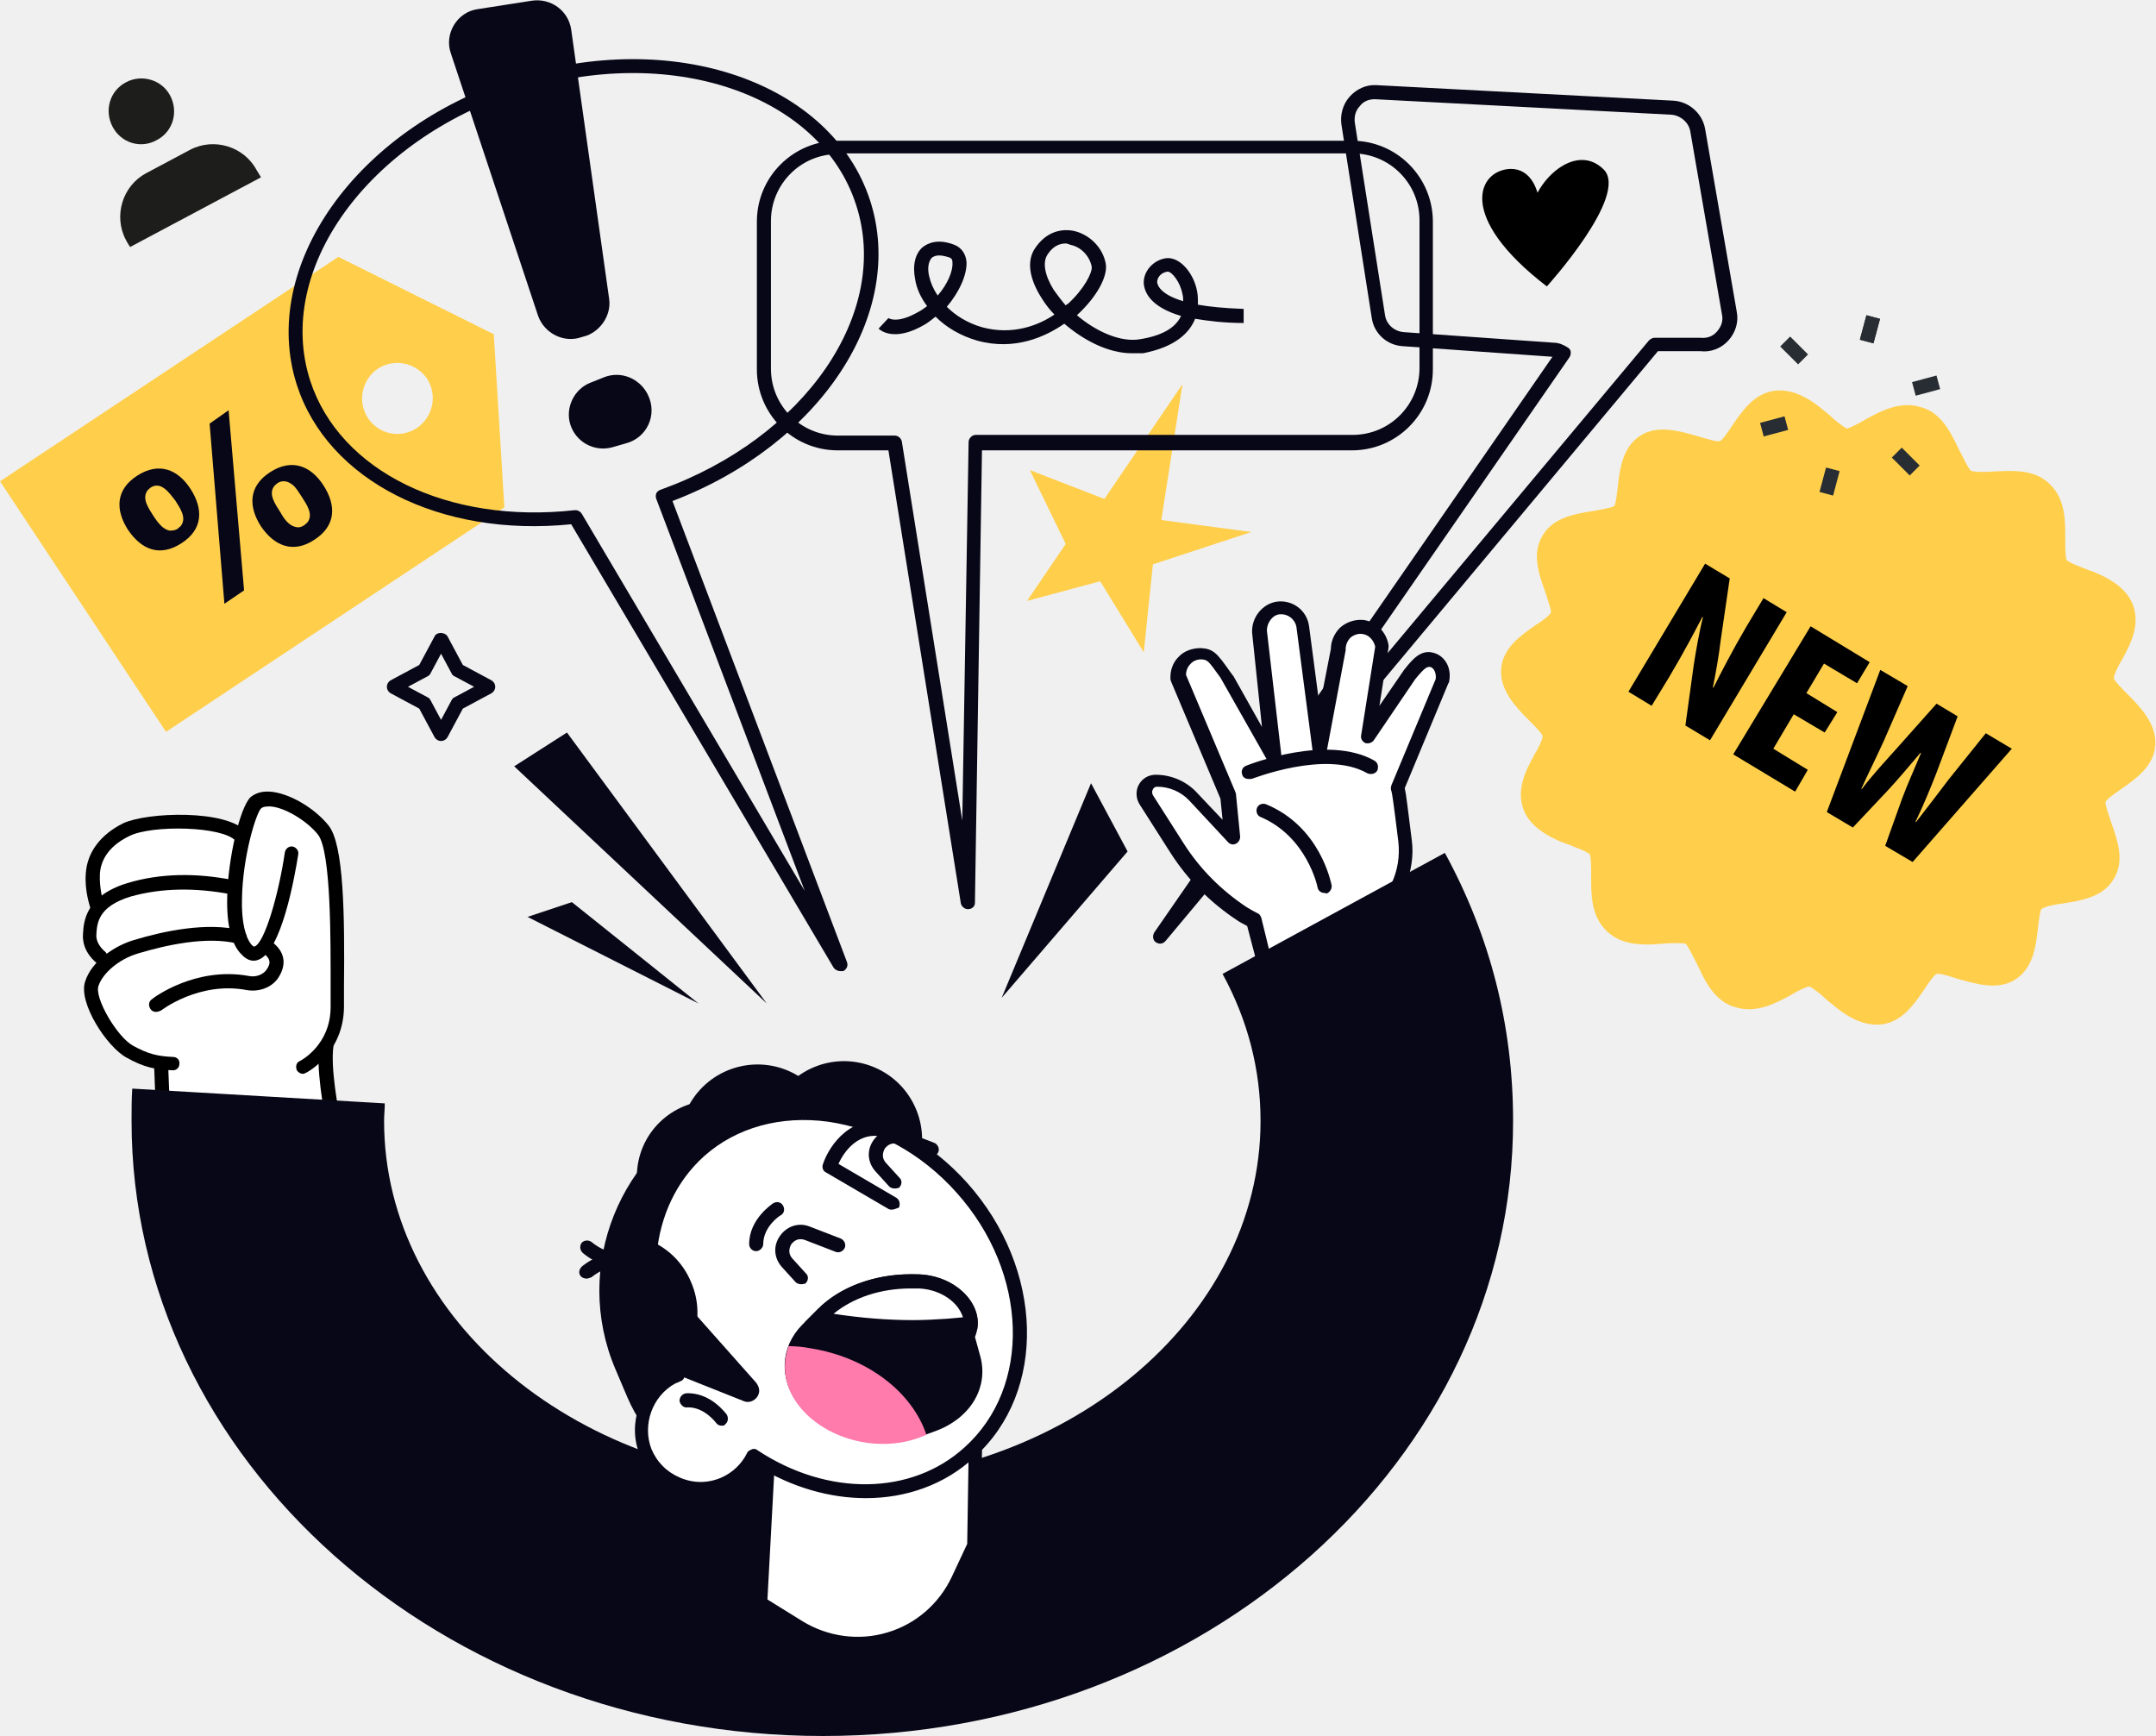
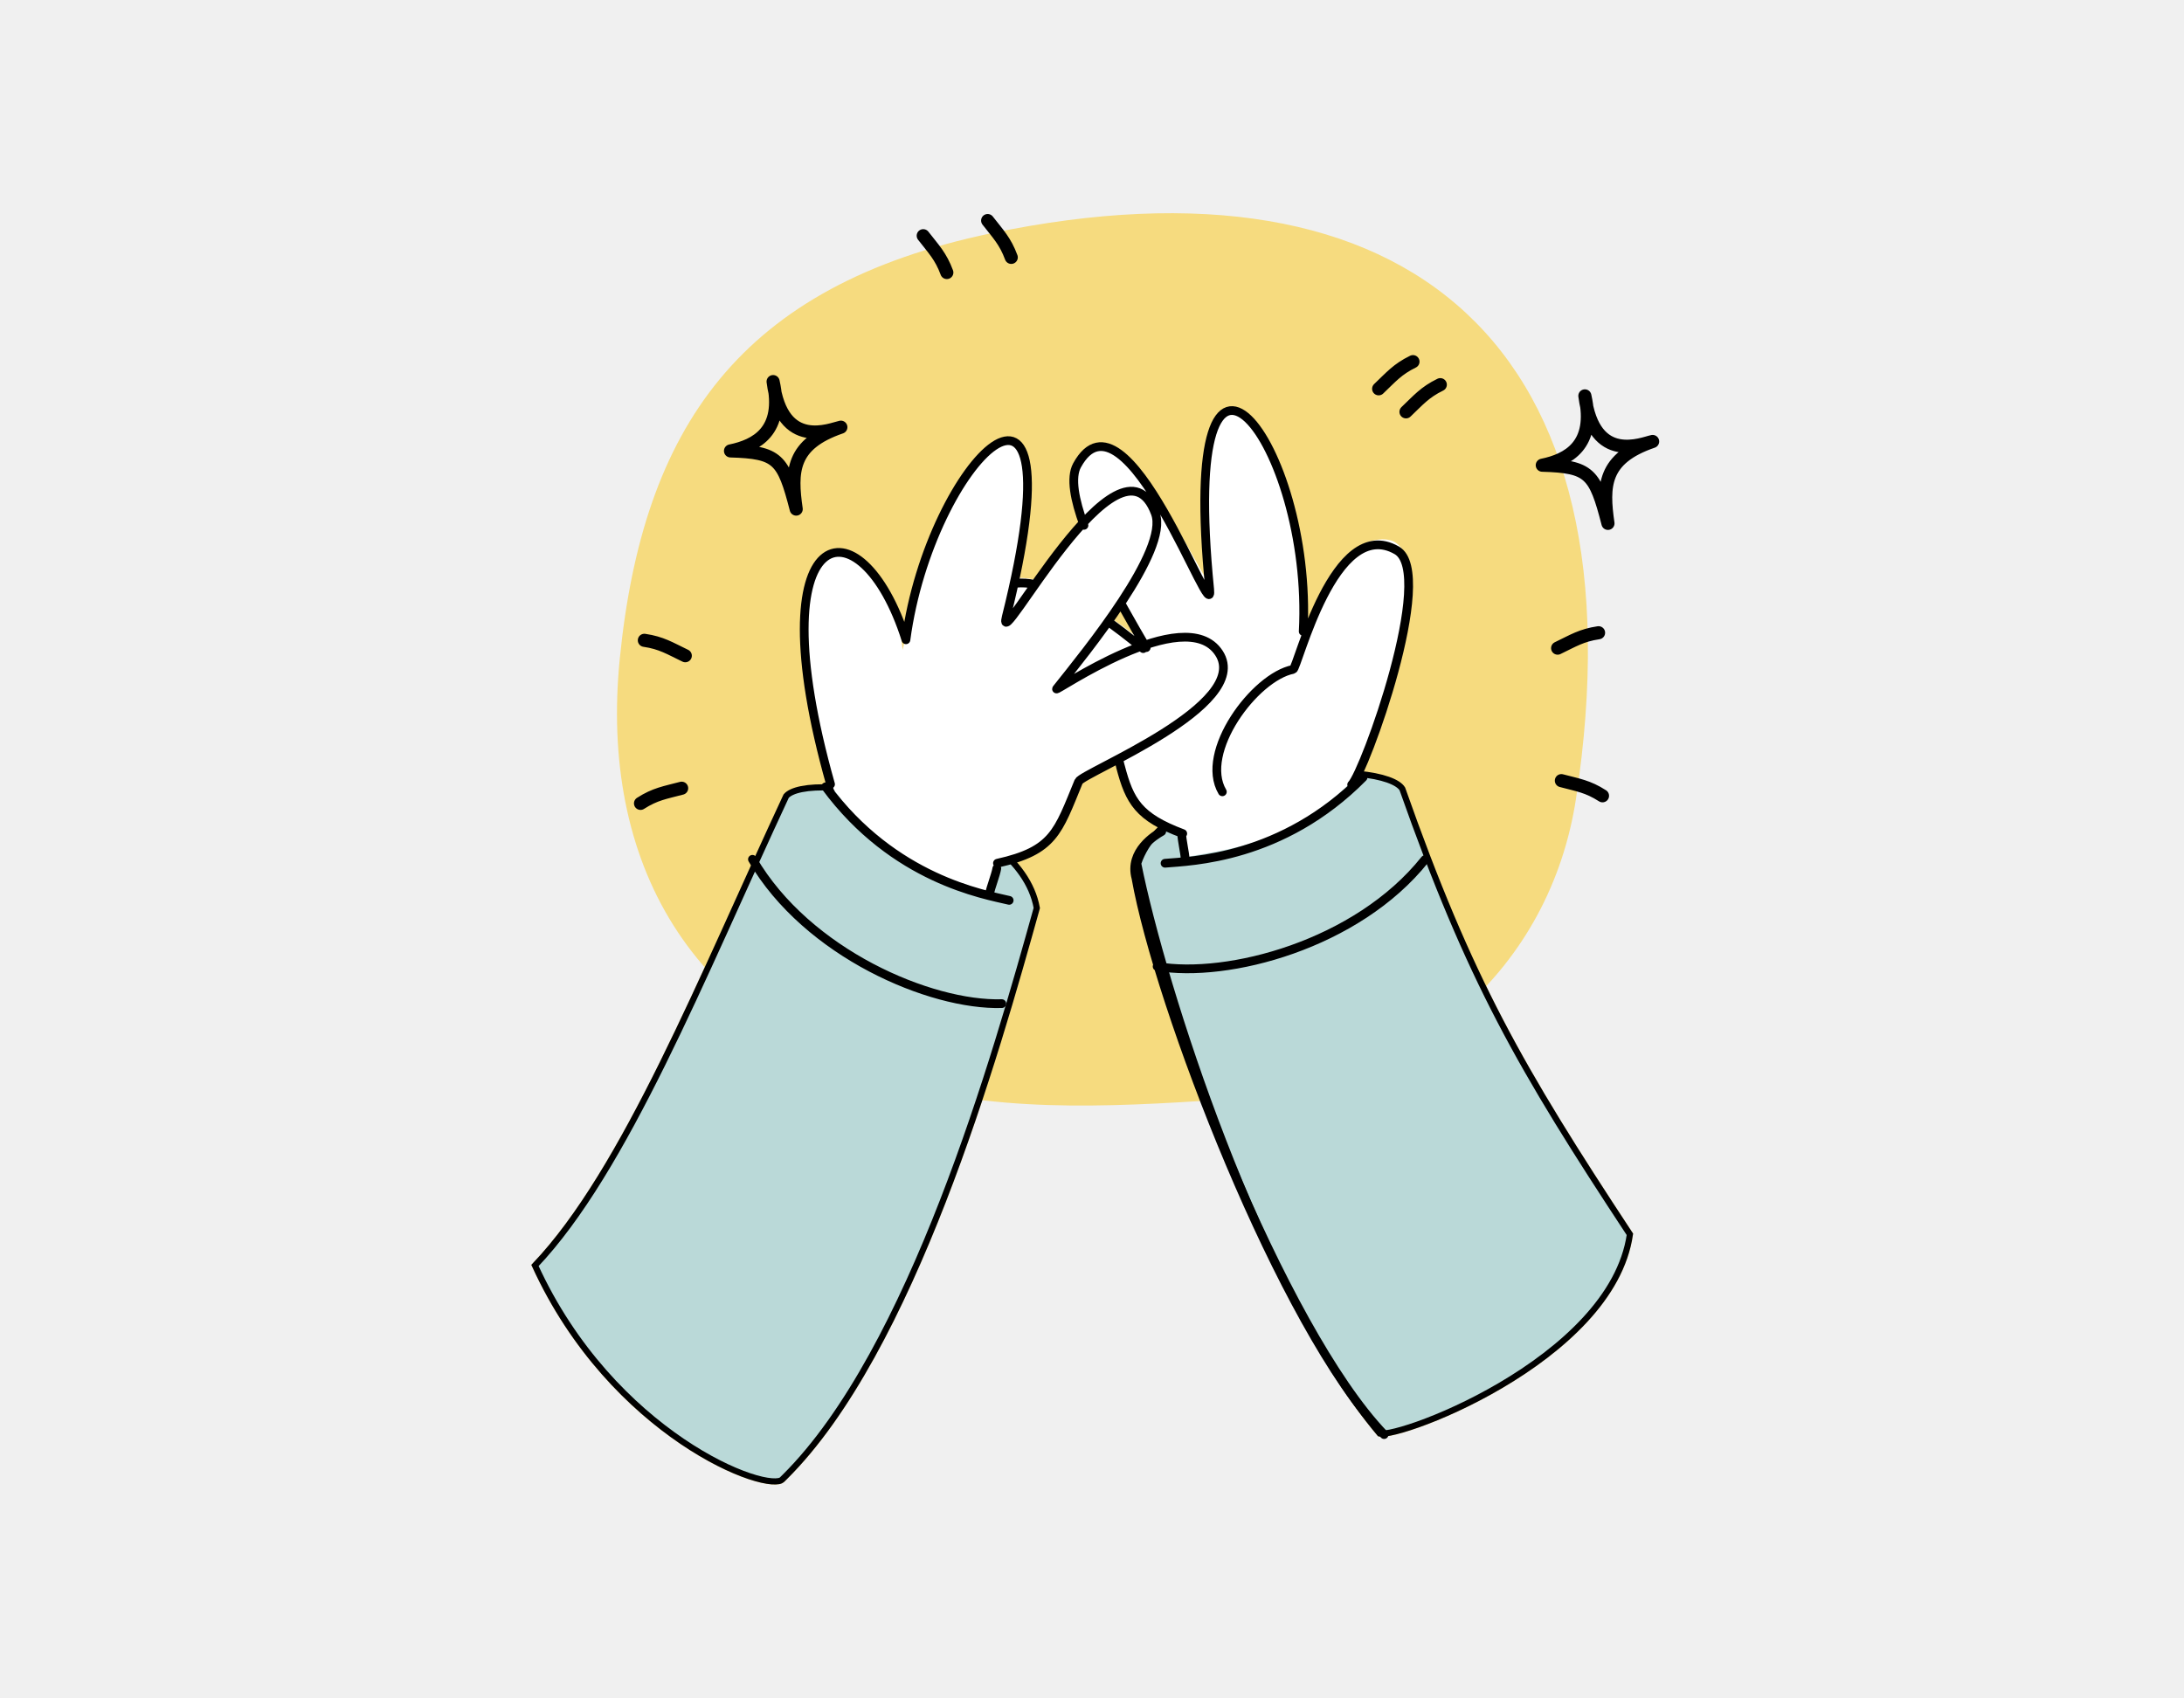
- <svg xmlns="http://www.w3.org/2000/svg" width="308" height="248" viewBox="0 0 308 248" fill="none">
-   <g clip-path="url(#clip0_2260_2374)">
-     <path d="M147.117 67.153L157.769 71.275L168.923 54.889L165.908 74.29L178.771 75.999L164.702 80.624L163.396 93.189L157.166 83.036L146.715 85.851L152.242 77.708L147.117 67.153Z" fill="#FFCF4B" />
-     <path d="M72.051 72.481L70.544 47.751L48.335 36.693L0 68.761L23.715 104.549L72.051 72.481ZM52.556 59.714C51.049 57.402 51.652 54.286 53.963 52.677C56.274 51.169 59.389 51.772 60.997 54.084C62.504 56.397 61.901 59.513 59.59 61.121C57.178 62.73 54.063 62.026 52.556 59.714Z" fill="#FFCF4B" />
-     <path d="M29.945 60.517L32.658 58.607L34.869 84.342L32.056 86.252L29.945 60.517Z" fill="#080717" />
-     <path d="M25.926 77.607C29.041 75.597 29.041 72.681 27.232 69.867C25.423 67.052 22.71 65.946 19.595 67.957C16.48 69.967 16.48 72.882 18.289 75.697C20.198 78.512 22.811 79.618 25.926 77.607ZM21.906 73.687C21.203 72.581 20.299 71.274 21.002 70.168C21.102 69.967 21.303 69.867 21.504 69.665C23.012 68.66 24.218 70.47 25.021 71.475C25.725 72.581 26.629 73.888 25.926 74.993C25.825 75.195 25.624 75.295 25.423 75.496C25.021 75.798 24.619 75.798 24.218 75.798C23.213 75.597 22.509 74.591 21.906 73.687ZM44.918 77.105C48.034 75.094 48.034 72.179 46.225 69.364C44.416 66.549 41.703 65.443 38.588 67.454C35.472 69.464 35.472 72.38 37.281 75.195C39.191 78.009 41.904 79.115 44.918 77.105ZM39.994 73.083C39.291 71.978 38.387 70.671 39.09 69.565C39.191 69.364 39.392 69.263 39.592 69.062C39.994 68.761 40.798 68.459 41.803 69.263C42.306 69.665 42.708 70.369 43.11 70.972C43.813 72.078 44.717 73.385 44.014 74.491C43.913 74.692 43.712 74.792 43.511 74.993C43.11 75.295 42.708 75.395 42.306 75.295C41.2 75.094 40.497 73.988 39.994 73.083Z" fill="#080717" />
-     <path d="M50.645 172.003C50.645 171.902 46.123 155.416 46.927 149.485V149.384C47.832 147.977 48.535 146.167 48.535 143.855C48.535 143.051 48.535 142.146 48.535 141.04C48.535 133.601 48.636 121.237 46.425 118.422C44.616 116.11 41.099 114.099 38.587 113.898C37.582 113.798 36.878 114.099 36.275 114.602C35.672 115.205 34.969 117.014 34.366 119.327C31.753 116.713 21.202 116.713 17.685 118.422C14.57 119.93 12.861 122.242 12.66 124.956C12.56 127.268 13.263 129.379 13.263 129.48C13.263 129.58 13.464 129.681 13.565 129.681H13.665C12.56 131.088 12.359 132.596 12.359 133.601C12.258 135.713 14.469 137.522 14.57 137.522C14.57 137.522 14.57 137.522 14.67 137.522C13.766 138.427 13.062 139.432 12.761 140.437C12.057 142.749 14.771 145.363 15.273 145.866C15.373 146.469 15.876 149.183 18.288 150.49C19.996 151.395 21.202 151.797 22.609 151.998L23.413 173.008C23.413 173.109 23.413 172.907 23.513 173.008C23.614 173.109 23.614 173.008 23.714 173.008L50.243 172.003C50.444 172.003 50.545 172.103 50.645 172.003C50.645 172.103 50.645 171.902 50.645 172.003Z" fill="white" />
-     <path d="M23.817 174.013C23.314 174.013 22.812 173.611 22.812 173.008L22.008 151.997C22.008 151.394 22.41 150.992 23.013 150.992C23.616 150.992 24.018 151.394 24.018 151.997L24.822 173.008C24.922 173.611 24.42 174.013 23.817 174.013C23.917 174.013 23.917 174.013 23.817 174.013Z" fill="black" />
-     <path d="M13.766 130.284C13.364 130.284 12.962 129.982 12.862 129.58C12.862 129.48 12.058 127.268 12.259 124.755C12.46 121.739 14.369 119.226 17.585 117.618C21.001 116.009 32.357 115.607 35.17 118.824C35.572 119.226 35.472 119.829 35.07 120.231C34.668 120.633 34.065 120.533 33.663 120.131C31.854 118.02 21.705 117.819 18.489 119.427C15.173 121.035 14.369 123.247 14.269 124.855C14.168 126.967 14.771 128.877 14.771 128.877C14.972 129.379 14.671 129.982 14.168 130.183C13.967 130.284 13.867 130.284 13.766 130.284Z" fill="black" />
-     <path d="M14.47 137.822C14.269 137.822 14.068 137.721 13.867 137.621C13.767 137.52 11.656 136.012 11.857 133.399C11.958 131.589 12.259 127.97 18.188 126.161C22.811 124.753 28.036 124.653 33.462 125.759C33.965 125.859 34.367 126.362 34.266 126.965C34.166 127.468 33.663 127.87 33.06 127.769C27.835 126.764 23.012 126.864 18.691 128.071C14.068 129.478 13.867 131.79 13.767 133.499C13.666 134.907 14.972 135.912 14.972 135.912C15.374 136.213 15.475 136.917 15.173 137.319C15.073 137.721 14.771 137.822 14.47 137.822Z" fill="black" />
-     <path d="M24.72 152.902C24.619 152.902 24.619 152.902 24.72 152.902C22.207 152.802 20.599 152.5 18.087 151.093C15.274 149.585 11.153 143.252 12.158 140.236C13.063 137.32 16.379 135.109 19.092 134.305C23.413 132.998 29.543 131.691 34.467 132.897C34.969 132.998 35.371 133.601 35.17 134.104C35.07 134.606 34.467 135.008 33.965 134.807C29.543 133.702 23.715 135.008 19.695 136.215C16.982 137.019 14.671 139.029 14.068 140.839C13.465 142.548 16.68 148.077 18.992 149.384C21.202 150.59 22.509 150.892 24.72 150.992C25.323 150.992 25.724 151.495 25.624 151.997C25.624 152.5 25.222 152.902 24.72 152.902Z" fill="black" />
-     <path d="M43.312 153.404C42.91 153.404 42.608 153.203 42.407 152.902C42.206 152.399 42.307 151.796 42.809 151.595C43.01 151.494 47.231 149.283 47.231 143.854C47.231 143.05 47.231 142.145 47.231 141.04C47.231 134.706 47.331 121.638 45.422 119.225C43.814 117.215 40.598 115.305 38.589 115.204C38.187 115.204 37.584 115.204 37.282 115.506C36.579 116.209 34.669 122.342 34.569 128.373C34.468 131.691 35.071 134.003 35.976 135.008C35.976 135.008 36.277 135.31 36.378 135.209C37.785 134.706 39.794 127.871 40.699 121.738C40.799 121.236 41.302 120.834 41.804 120.934C42.307 121.035 42.709 121.537 42.608 122.04C42.106 125.257 40.196 136.013 36.88 137.119C36.378 137.32 35.473 137.421 34.468 136.315C33.062 134.907 32.358 132.093 32.459 128.172C32.559 122.643 34.267 115.405 35.775 113.897C36.277 113.495 37.081 112.993 38.589 113.093C41.302 113.294 44.919 115.405 46.929 117.918C49.14 120.633 49.24 130.786 49.14 140.939C49.14 142.045 49.14 142.95 49.14 143.754C49.14 150.389 43.914 153.203 43.613 153.304C43.613 153.304 43.412 153.404 43.312 153.404Z" fill="black" />
-     <path d="M50.345 173.008C49.943 173.008 49.541 172.706 49.34 172.304C49.139 171.601 44.717 155.516 45.622 149.284C45.722 148.781 46.225 148.379 46.727 148.379C47.23 148.479 47.632 148.982 47.632 149.485C46.828 155.315 51.249 171.5 51.35 171.701C51.45 172.204 51.149 172.807 50.646 172.907C50.546 173.008 50.445 173.008 50.345 173.008Z" fill="black" />
-     <path d="M22.306 144.558C22.005 144.558 21.704 144.458 21.503 144.156C21.201 143.754 21.201 143.05 21.704 142.749C21.905 142.548 27.934 138.024 35.571 139.431C36.576 139.632 37.581 139.23 38.083 138.527C38.787 137.521 38.586 136.918 37.581 136.114C37.179 135.812 37.078 135.209 37.38 134.706C37.681 134.304 38.284 134.204 38.787 134.505C40.696 135.913 40.998 137.722 39.792 139.632C38.887 141.04 37.078 141.743 35.27 141.442C28.436 140.135 23.01 144.357 23.01 144.357C22.809 144.458 22.508 144.558 22.306 144.558Z" fill="black" />
-     <path d="M165.706 134.808C165.505 134.808 165.304 134.707 165.103 134.607C164.701 134.305 164.6 133.702 164.902 133.2L221.779 50.968L200.475 49.461C198.164 49.36 196.255 47.651 195.953 45.339L191.632 17.795C191.431 16.387 191.833 14.879 192.838 13.774C193.843 12.668 195.25 12.065 196.656 12.165L238.963 14.377C241.274 14.477 243.183 16.186 243.585 18.398L248.107 44.535C248.409 46.043 247.906 47.551 246.901 48.656C245.896 49.762 244.389 50.365 242.882 50.164H236.852L166.61 134.305C166.309 134.708 166.007 134.808 165.706 134.808ZM196.355 14.176C195.551 14.176 194.747 14.477 194.245 15.181C193.642 15.784 193.441 16.689 193.541 17.493L197.862 45.038C198.063 46.344 199.169 47.35 200.576 47.45L221.98 48.958C222.683 48.958 223.387 49.26 223.99 49.662C224.191 49.762 224.392 50.064 224.392 50.265C224.392 50.566 224.392 50.767 224.191 51.069L179.171 116.11L235.546 48.656C235.747 48.455 236.048 48.254 236.35 48.254H242.882C243.886 48.355 244.69 48.053 245.293 47.35C245.896 46.646 246.198 45.842 245.997 44.937L241.475 18.8C241.274 17.493 240.068 16.488 238.762 16.387L196.456 14.176C196.456 14.176 196.456 14.176 196.355 14.176Z" fill="#080717" />
-     <path d="M37.28 25.334C37.28 25.334 36.878 24.63 36.677 24.328C34.868 20.91 30.547 19.603 27.13 21.413C26.025 22.016 22.005 24.127 20.9 24.73C17.483 26.54 16.177 30.862 17.986 34.28C18.187 34.682 18.589 35.286 18.589 35.286L37.28 25.334ZM24.317 13.672C25.523 15.985 24.719 18.799 22.407 20.006C20.096 21.312 17.282 20.408 16.077 18.096C14.871 15.783 15.675 12.969 17.986 11.762C20.197 10.556 23.111 11.36 24.317 13.672Z" fill="#1D1D1B" />
-     <path d="M204.9 137.118L199.675 126.664C200.579 124.754 200.981 122.441 200.68 120.129C200.177 116.108 199.776 112.69 199.675 112.489L206.006 97.109C206.307 95.701 205.604 94.495 204.599 94.193C203.393 93.892 202.69 94.596 201.383 96.204L195.354 105.05L197.364 92.283C197.163 90.876 196.057 89.67 194.651 89.469C192.741 89.267 191.133 90.775 191.133 92.685L188.42 107.161L186.109 89.469C185.908 87.76 184.3 86.553 182.592 86.855C181.084 87.056 179.879 88.664 179.979 90.172L182.089 108.468L175.558 96.807C173.347 93.691 173.246 93.49 171.839 93.389C169.93 93.289 168.423 94.998 168.624 96.807L175.759 113.595L176.361 119.727L170.835 113.796C169.428 112.288 167.518 111.484 165.509 111.484C164.102 111.484 163.298 112.992 164.001 114.198L168.423 121.135C170.835 124.854 173.95 128.071 177.668 130.484C178.17 130.886 178.773 131.187 179.376 131.489L181.989 141.542C188.32 145.462 196.56 144.758 202.087 139.833L204.9 137.118Z" fill="white" />
-     <path d="M190.529 145.161C187.314 145.161 183.997 144.256 181.083 142.447C180.882 142.346 180.681 142.145 180.681 141.843L178.169 132.293C177.667 131.992 177.164 131.791 176.762 131.489C172.944 128.976 169.728 125.759 167.216 121.839L162.794 114.902C162.292 114.098 162.191 112.992 162.694 112.087C163.196 111.183 164.1 110.68 165.105 110.68C167.417 110.68 169.627 111.685 171.135 113.394L174.652 117.114L174.35 114.098L167.316 97.41C167.316 97.31 167.216 97.209 167.216 97.109C167.115 95.903 167.517 94.696 168.321 93.892C169.125 92.987 170.331 92.585 171.537 92.585C173.345 92.686 173.848 93.289 175.757 96.003L176.059 96.405C176.059 96.405 176.059 96.506 176.159 96.506L180.279 103.844L178.872 90.374C178.772 88.162 180.38 86.252 182.39 85.95C184.6 85.649 186.711 87.157 187.012 89.469L188.519 100.929L190.127 92.686C190.127 91.58 190.63 90.474 191.434 89.67C192.338 88.866 193.544 88.464 194.75 88.564C196.559 88.765 198.066 90.273 198.367 92.183C198.367 92.284 198.367 92.384 198.367 92.485L197.061 100.828L200.578 95.701C201.784 94.194 202.99 92.686 204.899 93.289C206.507 93.791 207.411 95.501 207.009 97.41C207.009 97.511 207.009 97.511 206.909 97.612L200.679 112.59C200.88 113.394 201.081 115.304 201.684 120.029C201.985 122.241 201.583 124.553 200.779 126.563L205.804 136.616C206.005 137.018 205.904 137.521 205.603 137.822L202.487 140.537C199.171 143.653 194.85 145.161 190.529 145.161ZM182.591 140.939C188.419 144.457 196.056 143.653 201.181 139.129L203.693 136.918L198.769 127.166C198.669 126.865 198.669 126.563 198.769 126.262C199.674 124.352 199.975 122.341 199.774 120.331C199.071 114.601 198.87 113.294 198.769 112.992C198.669 112.791 198.669 112.49 198.769 112.188L205.1 97.008C205.201 96.204 204.899 95.501 204.397 95.299C203.894 95.199 203.593 95.299 202.186 97.008L196.257 105.754C195.956 106.156 195.453 106.257 195.051 106.156C194.649 105.955 194.348 105.553 194.448 105.051L196.458 92.384C196.257 91.479 195.554 90.675 194.649 90.575C194.046 90.474 193.443 90.675 192.941 91.077C192.539 91.479 192.238 92.083 192.238 92.686C192.238 92.786 192.238 92.786 192.238 92.887L189.524 107.363C189.424 107.865 189.022 108.167 188.519 108.167C188.017 108.167 187.615 107.765 187.515 107.262L185.203 89.569C185.002 88.464 183.997 87.659 182.791 87.76C181.787 87.86 180.983 88.966 180.983 90.072L183.093 108.267C183.193 108.77 182.892 109.172 182.39 109.373C181.887 109.474 181.485 109.373 181.184 108.871L174.35 96.807C172.542 94.294 172.542 94.294 171.637 94.194C171.034 94.194 170.431 94.395 170.029 94.897C169.627 95.299 169.426 95.903 169.426 96.405L176.461 113.093C176.461 113.193 176.561 113.294 176.561 113.394L177.164 119.526C177.164 119.929 176.963 120.331 176.561 120.532C176.159 120.733 175.757 120.632 175.456 120.331L169.929 114.4C168.723 113.093 167.015 112.389 165.306 112.389C164.904 112.389 164.703 112.691 164.703 112.791C164.603 112.892 164.502 113.193 164.703 113.595L169.125 120.532C171.436 124.151 174.451 127.166 178.068 129.579C178.571 129.881 179.073 130.182 179.676 130.484C179.978 130.584 180.078 130.886 180.179 131.087L182.591 140.939Z" fill="#080717" />
-     <path d="M189.224 127.568C188.722 127.568 188.32 127.266 188.219 126.763C188.219 126.663 186.712 119.525 180.079 116.711C179.577 116.51 179.376 115.907 179.577 115.404C179.778 114.901 180.381 114.7 180.883 114.901C188.621 118.118 190.128 126.06 190.229 126.462C190.329 126.964 189.927 127.568 189.425 127.668C189.425 127.568 189.324 127.568 189.224 127.568Z" fill="#080717" />
-     <path d="M178.37 111.282C177.968 111.282 177.566 111.081 177.466 110.679C177.265 110.176 177.466 109.573 178.069 109.372C178.571 109.171 189.625 104.849 196.358 108.669C196.86 108.97 196.961 109.573 196.76 110.076C196.458 110.579 195.856 110.679 195.353 110.478C189.424 107.06 178.873 111.282 178.772 111.282C178.571 111.282 178.471 111.282 178.37 111.282Z" fill="#080717" />
-     <path d="M138.272 129.881C137.769 129.881 137.367 129.479 137.267 129.077L126.917 64.337H119.681C113.25 64.337 108.125 59.11 108.125 52.777V31.666C108.125 25.232 113.35 20.105 119.681 20.105H193.139C199.57 20.105 204.695 25.333 204.695 31.666V52.777C204.695 59.211 199.47 64.337 193.139 64.337H140.282L139.277 128.976C139.277 129.479 138.875 129.881 138.272 129.881ZM119.681 22.015C114.355 22.015 110.135 26.338 110.135 31.566V52.676C110.135 58.004 114.456 62.226 119.681 62.226H127.821C128.323 62.226 128.725 62.628 128.826 63.031L137.468 117.215L138.372 63.131C138.372 62.628 138.875 62.126 139.377 62.126H193.24C198.565 62.126 202.786 57.803 202.786 52.576V31.465C202.786 26.137 198.465 21.915 193.24 21.915H119.681V22.015Z" fill="#080717" />
-     <path d="M161.688 50.465C158.372 50.465 154.855 48.655 152.041 46.242C149.428 48.052 145.007 50.163 139.58 48.655C137.168 47.951 135.159 46.745 133.651 45.237C133.149 45.639 132.646 46.041 132.144 46.343C127.722 48.957 125.713 47.147 125.512 46.946L126.919 45.438C126.919 45.438 128.124 46.343 131.24 44.533C131.642 44.332 132.044 44.031 132.445 43.729C131.541 42.523 130.938 41.216 130.737 39.909C130.335 37.899 130.737 36.19 131.843 35.285C132.646 34.682 134.053 34.079 136.365 34.983C137.369 35.386 137.972 36.29 138.073 37.396C138.173 39.306 136.968 41.819 135.259 43.83C136.465 45.036 138.173 46.142 140.284 46.745C144.705 47.951 148.423 46.443 150.634 44.935C149.931 44.232 149.328 43.428 148.825 42.623C147.016 39.809 146.614 37.195 147.921 35.386C149.227 33.475 151.137 32.571 153.347 32.973C155.659 33.475 157.568 35.386 157.97 37.698C158.271 39.507 156.663 42.422 153.95 44.935L153.85 45.036C156.563 47.348 160.08 48.957 162.894 48.454C166.009 47.951 167.918 46.846 168.722 45.137C164.301 43.83 163.497 41.719 163.396 40.512C163.296 38.803 164.703 37.195 166.511 36.893C168.622 36.592 170.631 39.206 171.033 41.719C171.134 42.221 171.134 42.925 171.134 43.528C172.842 43.83 174.953 44.031 177.666 44.131V46.142C174.852 46.142 172.541 45.84 170.732 45.539C169.928 47.549 167.918 49.56 163.296 50.465C162.693 50.465 162.19 50.465 161.688 50.465ZM152.242 34.782C151.237 34.782 150.333 35.285 149.629 36.391C148.926 37.496 149.227 39.306 150.534 41.417C151.036 42.121 151.639 42.925 152.242 43.629C152.342 43.528 152.443 43.428 152.543 43.428C154.955 41.216 156.06 38.904 155.96 38.1C155.659 36.592 154.453 35.285 152.945 34.983C152.644 34.883 152.443 34.782 152.242 34.782ZM166.813 38.803C165.908 38.904 165.306 39.608 165.306 40.311C165.406 41.115 166.31 42.221 169.024 43.026C169.024 42.724 169.024 42.322 168.923 42.02C168.622 40.311 167.416 38.803 166.813 38.803ZM134.154 36.491C133.752 36.491 133.45 36.592 133.149 36.793C132.646 37.295 132.445 38.301 132.747 39.507C132.948 40.412 133.35 41.317 133.953 42.221C135.36 40.613 136.164 38.703 136.063 37.496C136.063 36.994 135.862 36.893 135.661 36.793C135.058 36.592 134.556 36.491 134.154 36.491Z" fill="#080717" />
-     <path d="M73.457 109.474L109.533 143.351L80.994 104.648L73.457 109.474Z" fill="#080717" />
-     <path d="M161.085 121.638L155.86 111.887L143.098 142.547L161.085 121.638Z" fill="#080717" />
-     <path d="M99.786 143.353L81.698 128.877L75.367 130.988L99.786 143.353Z" fill="#080717" />
-     <path d="M220.978 40.916C220.978 40.916 232.735 27.948 229.117 24.228C224.495 19.604 217.561 27.747 218.867 31.969C220.174 36.191 221.681 24.027 215.752 24.128C211.13 24.329 208.014 30.964 220.978 40.916Z" fill="black" />
-     <path d="M119.984 138.728C119.683 138.728 119.281 138.527 119.08 138.225L81.597 74.894C62.906 76.803 46.828 68.661 42.406 54.989C36.98 38.101 50.847 18.397 73.457 11.159C96.068 3.921 118.778 11.662 124.305 28.651C129.531 44.836 117.17 63.534 96.068 71.576L120.989 137.421C121.19 137.924 120.989 138.427 120.487 138.728C120.286 138.728 120.085 138.728 119.984 138.728ZM82.2 72.883C82.602 72.883 82.903 73.084 83.105 73.386L114.96 127.268L93.756 71.275C93.656 70.973 93.656 70.772 93.756 70.47C93.857 70.269 94.058 70.068 94.359 69.968C115.06 62.529 127.32 44.635 122.295 29.254C117.17 13.371 95.565 6.133 74.06 13.069C52.556 20.006 39.191 38.503 44.316 54.386C48.536 67.354 64.011 74.894 82.1 72.883C82.1 72.883 82.1 72.883 82.2 72.883Z" fill="#080717" />
-     <path d="M294.636 129.077C297.249 128.674 300.465 128.172 301.972 125.558C303.58 122.944 302.475 119.929 301.57 117.415C301.269 116.511 300.766 115.003 300.766 114.601C300.967 114.098 302.374 113.193 303.078 112.691C305.087 111.283 307.7 109.474 307.901 106.458C308.102 103.442 305.791 101.03 303.982 99.22C303.278 98.516 302.073 97.31 301.972 96.908C301.972 96.405 302.676 94.998 303.178 94.194C304.384 91.982 305.791 89.268 304.685 86.353C304.183 85.046 303.078 83.839 301.57 82.935C300.465 82.231 299.259 81.728 298.053 81.326C297.149 80.924 296.144 80.623 295.541 80.221C295.34 80.12 295.239 80.019 295.239 80.019C295.038 79.517 295.038 78.009 295.038 77.104C295.038 74.591 295.139 71.374 292.828 69.162C292.526 68.861 292.124 68.559 291.823 68.358C289.712 67.051 287.1 67.252 284.788 67.353C283.784 67.454 282.075 67.454 281.573 67.252C281.171 66.951 280.467 65.343 279.965 64.438C278.96 62.427 277.955 60.015 275.744 58.708C275.342 58.507 274.94 58.306 274.539 58.205C271.524 57.2 268.71 58.708 266.499 59.914C265.695 60.417 264.289 61.12 263.887 61.221C263.887 61.221 263.786 61.221 263.485 61.02C262.882 60.618 262.078 60.015 261.374 59.311C260.37 58.507 259.365 57.602 258.259 56.999C256.752 56.094 255.245 55.692 253.737 55.792C250.622 56.094 248.914 58.708 247.507 60.718C247.004 61.523 246.1 62.829 245.698 63.03C245.196 63.131 243.588 62.628 242.583 62.327C240.071 61.623 236.855 60.618 234.343 62.226C231.831 63.835 231.429 66.85 231.127 69.364C231.027 70.369 230.826 71.977 230.625 72.279C230.223 72.58 228.615 72.781 227.71 72.983C225.098 73.385 221.882 73.887 220.375 76.501C218.767 79.115 219.872 82.13 220.777 84.644C221.078 85.548 221.581 87.056 221.581 87.458C221.38 87.961 220.073 88.866 219.269 89.368C217.26 90.776 214.647 92.585 214.446 95.601C214.245 98.617 216.556 101.03 218.365 102.839C219.068 103.543 220.274 104.749 220.375 105.151C220.375 105.654 219.671 107.061 219.169 107.865C217.963 110.077 216.556 112.791 217.662 115.706C218.164 117.013 219.269 118.22 220.777 119.124C221.882 119.828 223.088 120.331 224.294 120.733C225.198 121.135 226.203 121.437 226.806 121.839C227.007 121.939 227.108 122.04 227.108 122.04C227.309 122.542 227.308 124.05 227.308 125.055C227.308 127.569 227.208 130.786 229.519 132.997C229.821 133.299 230.223 133.6 230.524 133.801C232.634 135.108 235.247 135.008 237.558 134.807C238.563 134.706 240.272 134.706 240.774 134.807C241.176 135.108 241.879 136.717 242.382 137.621C243.387 139.732 244.392 142.045 246.602 143.351C247.004 143.552 247.406 143.754 247.808 143.854C250.823 144.859 253.637 143.351 255.847 142.145C256.651 141.642 258.058 140.939 258.46 140.939C258.46 140.939 258.561 140.939 258.862 141.14C259.465 141.542 260.269 142.145 260.972 142.849C261.977 143.653 262.982 144.558 264.088 145.161C265.595 146.066 267.102 146.468 268.61 146.367C271.725 146.066 273.433 143.452 274.84 141.441C275.342 140.637 276.247 139.33 276.649 139.129C277.151 139.029 278.759 139.531 279.663 139.833C282.176 140.537 285.391 141.542 287.904 139.933C290.416 138.325 290.818 135.309 291.119 132.796C291.22 131.791 291.421 130.182 291.622 129.881C292.124 129.479 293.732 129.177 294.636 129.077Z" fill="#FFCF4B" />
-     <path d="M244.29 105.754L240.772 103.643L241.978 94.897C242.28 92.987 242.782 90.072 243.285 88.162H243.184C242.179 90.072 240.672 92.987 238.461 96.706L235.949 100.828L232.633 98.817L243.586 80.522L247.103 82.632L245.797 91.579C245.596 93.389 245.093 96.304 244.692 98.214H244.792C245.797 96.204 247.505 92.886 249.515 89.468L251.927 85.447L255.243 87.458L244.29 105.754Z" fill="black" />
-     <path d="M256.449 113.093L247.605 107.765L258.659 89.469L267.1 94.596L265.292 97.611L260.569 94.797L258.056 99.019L262.478 101.733L260.669 104.648L256.248 102.035L253.333 106.96L258.257 109.976L256.449 113.093Z" fill="black" />
-     <path d="M273.232 123.145L269.313 120.833L271.725 114.098C272.428 112.188 273.433 109.976 274.438 107.563H274.338C272.629 109.574 271.122 111.383 269.615 112.992L264.691 118.219L260.973 116.008L268.61 95.701L272.529 98.013L269.112 105.854C268.107 108.066 267.002 110.278 265.897 112.69H265.997C267.605 110.579 269.213 108.87 270.921 106.96L276.649 100.526L279.664 102.336L276.649 110.378C275.745 112.69 274.84 114.902 273.634 117.415H273.735C275.443 115.203 276.85 113.394 278.357 111.383L283.683 104.749L287.401 106.96L273.232 123.145Z" fill="black" />
-     <path d="M63.007 105.855C62.605 105.855 62.304 105.654 62.103 105.352L59.892 101.23L55.772 99.019C55.471 98.818 55.27 98.516 55.27 98.114C55.27 97.712 55.471 97.41 55.772 97.209L59.892 94.998L62.103 90.876C62.404 90.273 63.51 90.273 63.912 90.876L66.122 94.998L70.243 97.209C70.544 97.41 70.745 97.712 70.745 98.114C70.745 98.516 70.544 98.818 70.243 99.019L66.122 101.23L63.912 105.352C63.711 105.654 63.409 105.855 63.007 105.855ZM58.284 98.114L61.098 99.622C61.299 99.723 61.399 99.823 61.5 100.024L63.007 102.839L64.515 100.024C64.615 99.823 64.716 99.723 64.916 99.622L67.73 98.114L64.916 96.606C64.716 96.506 64.615 96.405 64.515 96.204L63.007 93.389L61.5 96.204C61.399 96.405 61.299 96.506 61.098 96.606L58.284 98.114Z" fill="#080717" />
-     <path d="M83.81 47.952L83.106 48.153C80.594 49.057 77.78 47.65 76.876 45.137L64.415 7.64C63.41 4.826 65.32 1.709 68.234 1.307L75.971 0.101C78.685 -0.301 81.197 1.508 81.599 4.222L87.025 42.724C87.327 44.936 85.92 47.147 83.81 47.952ZM89.437 63.332L87.327 63.935C84.814 64.539 82.302 63.131 81.498 60.718C80.694 58.306 82.001 55.592 84.312 54.687L86.322 53.883C88.633 52.978 91.246 53.983 92.452 56.195L92.552 56.396C93.959 59.211 92.452 62.528 89.437 63.332Z" fill="#080717" />
-     <path d="M117.574 248.001C63.109 248.001 18.793 208.595 18.793 160.141C18.793 158.633 18.793 157.024 18.893 155.516L54.969 157.627C54.969 158.432 54.869 159.336 54.869 160.141C54.869 188.69 82.905 211.811 117.474 211.811C152.042 211.811 180.078 188.59 180.078 160.141C180.078 152.802 178.27 145.765 174.652 139.13L206.407 121.84C212.938 133.803 216.154 146.67 216.154 160.04C216.255 208.494 172.039 248.001 117.574 248.001Z" fill="#080717" />
-     <path d="M130.034 207.388L119.885 211.711C108.228 216.737 94.662 211.308 89.638 199.647L87.929 195.626C81.699 181.05 88.532 164.061 103.003 157.828L105.816 161.347C114.961 157.426 125.613 161.749 129.532 170.796L137.27 188.891C140.485 196.028 137.169 204.372 130.034 207.388Z" fill="#080717" />
-     <path d="M139.178 220.758L139.68 187.584L110.94 186.277L108.629 229.001L114.156 232.419C122.295 237.446 132.947 234.229 136.967 225.583L139.178 220.758Z" fill="white" />
-     <path d="M122.496 235.837C119.381 235.837 116.266 234.932 113.553 233.324L108.026 229.906C107.724 229.705 107.523 229.403 107.523 229.001L109.835 186.277C109.835 185.774 110.337 185.272 110.84 185.372L139.58 186.679C140.082 186.679 140.584 187.182 140.584 187.684L140.082 220.858C140.082 220.959 140.082 221.16 139.982 221.26L137.67 226.086C135.66 230.408 131.842 233.726 127.219 235.133C125.712 235.636 124.104 235.837 122.496 235.837ZM109.634 228.498L114.658 231.615C118.276 233.826 122.697 234.429 126.717 233.223C130.837 232.017 134.153 229.102 135.962 225.282L138.173 220.557L138.675 188.589L111.844 187.383L109.634 228.498Z" fill="#080717" />
-     <path d="M112.62 169.267C113.272 163.306 108.969 157.946 103.011 157.294C97.053 156.642 91.694 160.946 91.043 166.907C90.391 172.867 94.694 178.228 100.652 178.879C106.61 179.531 111.969 175.227 112.62 169.267Z" fill="#080717" />
-     <path d="M101.497 162.252C91.247 168.284 86.725 180.95 91.046 192.209C94.161 192.812 97.578 192.511 100.794 191.103C109.134 187.585 113.053 178.236 109.737 170.294C108.129 166.474 105.115 163.659 101.497 162.252Z" fill="#080717" />
-     <path d="M90.844 180.749C89.136 192.511 96.17 203.971 107.626 207.59C110.038 205.479 111.947 202.664 112.852 199.347C115.263 190.601 110.54 181.654 102.3 179.342C98.281 178.236 94.261 178.839 90.844 180.749ZM118.981 162.855C121.393 168.384 118.78 174.818 113.254 177.13C107.727 179.543 101.295 176.929 98.984 171.4C96.673 165.871 99.185 159.437 104.712 157.125C110.239 154.813 116.67 157.326 118.981 162.855Z" fill="#080717" />
-     <path d="M125.264 172.877C130.853 170.284 133.281 163.65 130.689 158.059C128.097 152.469 121.465 150.039 115.876 152.632C110.288 155.226 107.859 161.86 110.452 167.451C113.044 173.041 119.676 175.471 125.264 172.877Z" fill="#080717" />
-     <path d="M117.804 168.938C120.956 163.643 119.221 156.794 113.928 153.641C108.635 150.488 101.789 152.224 98.637 157.518C95.485 162.813 97.22 169.662 102.513 172.815C107.806 175.968 114.652 174.232 117.804 168.938Z" fill="#080717" />
-     <path d="M83.81 182.659C83.508 182.659 83.207 182.558 83.006 182.357C82.604 181.955 82.704 181.352 83.106 180.95C83.207 180.849 86.724 177.833 90.543 179.341C91.045 179.542 91.347 180.146 91.145 180.648C90.945 181.151 90.342 181.452 89.839 181.251C87.126 180.146 84.513 182.458 84.513 182.458C84.212 182.558 84.011 182.659 83.81 182.659Z" fill="#080717" />
-     <path d="M88.431 181.051C85.517 181.051 83.306 179.04 83.206 178.94C82.804 178.538 82.804 177.934 83.106 177.532C83.507 177.13 84.11 177.13 84.512 177.432C84.512 177.432 87.125 179.744 89.838 178.839C90.341 178.638 90.944 178.94 91.145 179.442C91.346 179.945 91.044 180.548 90.542 180.749C89.838 180.95 89.135 181.051 88.431 181.051Z" fill="#080717" />
-     <path d="M137.471 169.691C126.819 157.829 110.037 155.416 99.988 164.363C91.446 172.003 90.542 185.273 96.873 196.331C96.571 196.431 96.37 196.532 96.169 196.632C92.451 198.643 90.743 203.267 92.351 207.288C94.16 211.711 99.184 213.822 103.606 211.912C105.515 211.108 107.022 209.6 107.826 207.891C117.976 214.526 130.537 214.727 138.676 207.388C148.625 198.542 148.122 181.553 137.471 169.691Z" fill="white" />
-     <path d="M123.703 214.023C118.578 214.023 113.152 212.515 108.127 209.399C107.122 211.007 105.615 212.213 103.907 212.917C101.495 213.922 98.882 213.922 96.571 212.917C94.159 211.912 92.35 210.102 91.346 207.69C89.637 203.367 91.446 198.24 95.466 195.928C89.336 184.367 90.843 171.198 99.284 163.659C104.409 159.135 111.242 157.225 118.578 158.23C125.914 159.236 132.848 163.056 138.174 168.987C149.127 181.251 149.629 198.843 139.179 208.192C134.958 212.113 129.431 214.023 123.703 214.023ZM107.725 206.986C107.926 206.986 108.127 207.086 108.228 207.187C118.277 213.822 130.235 213.621 137.772 206.785C147.419 198.139 146.916 181.854 136.666 170.394C131.642 164.765 125.21 161.246 118.277 160.241C111.544 159.336 105.213 161.045 100.591 165.167C92.652 172.304 91.446 184.97 97.676 195.928C97.777 196.129 97.877 196.431 97.777 196.732C97.676 197.034 97.475 197.235 97.174 197.335C96.973 197.436 96.772 197.536 96.471 197.637C93.154 199.446 91.748 203.568 93.054 206.986C93.858 208.896 95.265 210.303 97.174 211.107C99.083 211.912 101.093 211.912 103.002 211.107C104.61 210.404 105.917 209.197 106.72 207.589C106.821 207.287 107.122 207.187 107.323 207.086C107.524 206.986 107.625 206.986 107.725 206.986Z" fill="#080717" />
-     <path d="M108.028 178.738C107.425 178.738 107.023 178.235 107.023 177.733C107.023 174.114 110.34 172.003 110.44 171.902C110.943 171.6 111.545 171.701 111.847 172.204C112.148 172.706 112.048 173.309 111.545 173.611C111.445 173.611 109.033 175.219 109.033 177.733C109.033 178.235 108.531 178.738 108.028 178.738Z" fill="#080717" />
-     <path d="M127.423 172.807C127.222 172.807 127.121 172.807 126.92 172.707L117.977 167.479C117.575 167.278 117.374 166.776 117.575 166.273C118.479 163.559 121.795 158.834 127.322 160.543C127.825 160.744 128.126 161.247 128.026 161.85C127.825 162.353 127.322 162.654 126.719 162.554C122.7 161.247 120.489 164.665 119.786 166.273L128.026 171.098C128.528 171.4 128.629 172.003 128.428 172.506C128.126 172.606 127.724 172.807 127.423 172.807Z" fill="#080717" />
-     <path d="M96.875 184.971L108.029 197.537C108.331 197.939 108.532 198.441 108.431 198.944C108.23 199.949 107.125 200.552 106.221 200.15L96.875 196.431V184.971Z" fill="#080717" />
-     <path d="M103.104 203.669C102.802 203.669 102.501 203.568 102.3 203.267C102.3 203.267 100.591 200.954 98.18 201.055C97.677 201.156 97.175 200.653 97.074 200.15C97.074 199.547 97.476 199.145 97.979 199.044C101.496 198.843 103.707 201.96 103.807 202.06C104.108 202.563 104.008 203.166 103.606 203.468C103.506 203.669 103.305 203.669 103.104 203.669Z" fill="#080717" />
-     <path d="M86.824 176.426C85.116 182.558 85.317 189.293 88.03 195.627L89.336 198.642C90.542 198.542 91.647 198.24 92.853 197.738C98.581 195.325 101.194 188.69 98.682 183.061C96.672 178.336 91.748 175.722 86.824 176.426Z" fill="#080717" />
-     <path d="M114.46 183.463C114.158 183.463 113.857 183.362 113.656 183.161L111.646 180.95C110.54 179.643 110.44 177.934 111.445 176.527C112.45 175.119 114.158 174.617 115.665 175.22L120.087 176.929C120.589 177.13 120.891 177.733 120.69 178.236C120.489 178.738 119.886 179.04 119.384 178.839L114.962 177.13C114.058 176.828 113.455 177.23 113.053 177.733C112.751 178.236 112.55 179.04 113.153 179.743L115.163 181.955C115.565 182.357 115.464 182.96 115.063 183.362C114.962 183.362 114.761 183.463 114.46 183.463Z" fill="#080717" />
-     <path d="M127.823 169.791C127.521 169.791 127.22 169.691 127.019 169.489L125.009 167.278C123.904 165.971 123.803 164.262 124.808 162.855C125.813 161.447 127.521 160.945 129.029 161.548L133.45 163.257C133.953 163.458 134.254 164.061 134.053 164.564C133.852 165.066 133.249 165.368 132.747 165.167L128.325 163.458C127.421 163.156 126.818 163.558 126.416 164.061C126.115 164.564 125.914 165.368 126.517 166.072L128.526 168.283C128.928 168.685 128.828 169.288 128.426 169.691C128.325 169.691 128.124 169.791 127.823 169.791Z" fill="#080717" />
-     <path d="M139.282 191.001C140.99 186.88 136.971 182.356 131.343 182.055C125.615 181.753 120.189 183.663 116.772 187.081L114.561 189.292C111.446 192.509 111.245 197.033 114.159 200.753C117.878 205.477 125.314 207.488 131.343 205.276L133.554 204.472C138.578 202.663 141.191 198.34 140.086 193.917L139.282 191.001Z" fill="#080717" />
-     <path d="M130.438 189.694C126.117 189.694 121.495 189.292 116.973 188.388L117.475 187.885C120.49 184.869 125.012 183.16 130.137 183.16C130.539 183.16 130.84 183.16 131.242 183.16C133.855 183.261 136.166 184.467 137.573 186.176C138.276 187.081 138.678 188.187 138.678 189.192L135.463 189.493C133.955 189.594 132.247 189.694 130.438 189.694Z" fill="white" />
-     <path d="M130.135 184.065C130.436 184.065 130.838 184.065 131.24 184.065C133.551 184.166 135.561 185.171 136.767 186.679C137.069 187.081 137.37 187.584 137.571 188.187L135.36 188.388C133.752 188.488 132.145 188.589 130.436 188.589C126.819 188.589 123 188.287 119.081 187.684C121.895 185.372 125.814 184.065 130.135 184.065ZM130.135 182.055C124.809 182.055 119.885 183.864 116.77 187.081L114.961 188.891C120.086 189.996 125.412 190.599 130.436 190.599C132.245 190.599 133.953 190.499 135.561 190.398L139.581 189.996C140.385 186.176 136.466 182.256 131.341 182.055C130.939 182.055 130.537 182.055 130.135 182.055Z" fill="#080717" />
-     <path d="M132.346 204.975L131.341 205.377C125.312 207.589 117.876 205.578 114.158 200.853C112.047 198.139 111.645 195.123 112.65 192.309C113.655 192.309 114.761 192.409 115.766 192.61C124.006 193.917 130.336 198.943 132.346 204.975Z" fill="#FF7BAC" />
-     <path d="M266.632 45.034L265.695 48.529L267.637 49.05L268.573 45.554L266.632 45.034Z" fill="#282D33" />
-     <path d="M266.632 45.034L265.695 48.529L267.637 49.05L268.573 45.554L266.632 45.034Z" fill="#282D33" />
-     <path d="M255.733 48.075L254.312 49.498L256.873 52.055L258.293 50.632L255.733 48.075Z" fill="#282D33" />
-     <path d="M254.932 59.474L251.438 60.41L251.958 62.352L255.452 61.416L254.932 59.474Z" fill="#282D33" />
-     <path d="M260.863 66.785L259.93 70.281L261.871 70.8L262.804 67.303L260.863 66.785Z" fill="#282D33" />
-     <path d="M271.678 63.947L270.258 65.369L272.818 67.926L274.238 66.504L271.678 63.947Z" fill="#282D33" />
-     <path d="M276.642 53.646L273.148 54.586L273.67 56.528L277.164 55.588L276.642 53.646Z" fill="#282D33" />
-   </g>
-   <defs>
-     <clipPath id="clip0_2260_2374">
-       <rect width="308" height="248" fill="white" />
-     </clipPath>
-   </defs>
+ <svg xmlns="http://www.w3.org/2000/svg" width="355" height="276" viewBox="0 0 355 276" fill="none">
+   <path fill-rule="evenodd" clip-rule="evenodd" d="M161.098 37.925C229.032 23.724 267.396 56.124 256.177 129.807C251.947 157.57 229.73 176.729 201.968 178.552C183.652 179.75 164.039 181.228 146.479 176.303C111.982 166.624 97.469 139.978 100.738 107.134C104.483 69.464 120.294 46.454 161.098 37.925Z" fill="#F6DB7F" />
+   <path fill-rule="evenodd" clip-rule="evenodd" d="M223.913 233.405C204.316 210.108 188.464 160.345 184.489 140.34C189.762 124.169 225.104 122.428 228.398 128.027C239.396 159.221 247.494 173.291 265.457 200.552C262.607 221.83 225.474 235.26 223.913 233.405ZM127.439 240.932C148.646 220.41 162.419 171.378 169.039 147.638C166.157 130.875 131.43 124.062 127.365 129.151C113.665 158.531 101.082 190.357 86.363 205.634C98.954 233.544 124.712 243.575 127.439 240.932Z" fill="#F6DB7F" />
+   <path d="M160.539 35.857C162.248 38.057 163.398 39.198 164.375 41.842M253.187 105.37C255.7 104.164 257.047 103.277 259.84 102.867M253.794 126.911C256.488 127.625 258.09 127.838 260.48 129.373M150.067 38.32C151.776 40.52 152.926 41.661 153.903 44.304M228.538 66.953C230.559 65.032 231.577 63.776 234.115 62.536M224.095 63.209C226.115 61.289 227.134 60.033 229.672 58.793M111.39 106.602C108.877 105.395 107.53 104.509 104.737 104.098M110.799 128.142C108.105 128.856 106.503 129.07 104.113 130.605M257.614 64.359C259.437 72.428 254.805 74.792 250.69 75.63C258.378 75.851 259.265 76.951 261.367 85.086C260.497 78.995 260.546 74.546 268.628 71.771C267.026 72.083 259.076 75.654 257.614 64.359ZM125.665 62.036C127.489 70.105 122.856 72.469 118.741 73.306C126.429 73.528 127.316 74.628 129.419 82.763C128.548 76.672 128.597 72.223 136.679 69.448C135.07 69.777 127.119 73.339 125.665 62.036Z" stroke="black" stroke-width="2.13" stroke-linecap="round" stroke-linejoin="round" />
+   <path d="M207.272 126.512C212.187 125.64 217.033 125.446 220.841 125.812C222.746 125.996 224.374 126.318 225.614 126.757C226.85 127.194 227.613 127.716 227.944 128.247C238.928 159.392 247.04 173.504 264.934 200.667C264.199 205.779 261.434 210.455 257.615 214.583C253.752 218.758 248.838 222.346 243.947 225.223C239.058 228.099 234.21 230.255 230.494 231.575C228.634 232.236 227.069 232.683 225.932 232.908C225.36 233.021 224.915 233.074 224.603 233.075C224.446 233.076 224.341 233.063 224.279 233.048C224.272 233.046 224.267 233.043 224.262 233.042C214.532 221.457 205.705 203.277 198.809 185.457C191.938 167.703 187.003 150.364 185.005 140.374C186.295 136.549 189.357 133.53 193.358 131.24C197.4 128.927 202.357 127.383 207.272 126.512Z" fill="#BAD9D8" stroke="black" />
+   <path fill-rule="evenodd" clip-rule="evenodd" d="M196.614 95.157C186.823 77.705 182.092 69.825 177.485 72.607C169.674 77.319 177.682 89.584 186.832 105.148C174.791 95.453 164.828 91.036 161.657 96.028C157.222 102.997 163.571 104.868 181.123 119.677C182.47 126.975 183.365 131.588 191.332 134.544C192.679 135.044 192.482 137.253 192.597 139.395C198.733 138.016 208.876 137.959 220.367 126.433C221.311 125.005 234.888 93.598 226.79 88.171C224.777 86.834 216.465 87.285 212.605 102.324C210.552 77.328 205.032 65.942 199.973 66.5C196.302 66.902 194.996 77.36 196.614 95.157Z" fill="white" />
+   <path d="M160.539 35.857C162.248 38.057 163.398 39.198 164.375 41.842M253.187 105.37C255.7 104.164 257.047 103.277 259.84 102.867M253.794 126.911C256.488 127.625 258.09 127.838 260.48 129.373M150.067 38.32C151.776 40.52 152.926 41.661 153.903 44.304M228.538 66.953C230.559 65.032 231.577 63.776 234.115 62.536M224.095 63.209C226.115 61.289 227.134 60.033 229.672 58.793M111.39 106.602C108.877 105.395 107.53 104.509 104.737 104.098M110.799 128.142C108.105 128.856 106.503 129.07 104.113 130.605M257.614 64.359C259.437 72.428 254.805 74.792 250.69 75.63C258.378 75.851 259.265 76.951 261.367 85.086C260.497 78.995 260.546 74.546 268.628 71.771C267.026 72.083 259.076 75.654 257.614 64.359ZM125.665 62.036C127.489 70.105 122.856 72.469 118.741 73.306C126.429 73.528 127.316 74.628 129.419 82.763C128.548 76.672 128.597 72.223 136.679 69.448C135.07 69.777 127.119 73.339 125.665 62.036Z" stroke="black" stroke-width="1.42" stroke-linecap="round" stroke-linejoin="round" />
+   <path d="M130.302 128.288C131.592 128.031 133.25 127.944 135.162 128.035C138.983 128.218 143.751 129.106 148.488 130.675C153.227 132.244 157.909 134.486 161.575 137.356C165.21 140.203 167.806 143.636 168.526 147.614C165.215 159.487 160.133 177.601 153.243 195.311C146.433 212.815 137.883 229.852 127.583 240.091L127.091 240.573C127.017 240.645 126.862 240.732 126.573 240.787C126.289 240.841 125.913 240.857 125.445 240.821C124.511 240.75 123.274 240.478 121.8 239.983C118.855 238.995 115.027 237.139 110.881 234.327C102.652 228.746 93.213 219.424 86.959 205.731C94.285 198.028 101.066 186.301 107.694 172.903C114.385 159.38 120.959 144.073 127.788 129.425C128.195 128.948 129.024 128.543 130.302 128.288Z" fill="#BAD9D8" stroke="black" />
+   <path fill-rule="evenodd" clip-rule="evenodd" d="M163.58 100.872C175.785 85.02 181.608 77.887 185.756 81.318C192.803 87.114 183.111 98.089 171.793 112.167C185.107 104.311 195.612 101.381 198.027 106.774C201.411 114.318 194.856 115.245 175.349 127.37C172.967 134.397 171.407 138.862 163.103 140.611C161.699 140.915 161.567 143.131 161.148 145.224C155.276 142.975 145.247 141.457 135.539 128.396C134.816 126.853 125.913 93.787 134.718 89.609C136.902 88.575 145.058 90.216 146.717 105.657C152.36 81.219 159.465 70.745 164.393 72.001C167.966 72.961 167.752 83.502 163.58 100.872Z" fill="white" />
+   <path d="M162.025 141.194C161.877 142.146 160.957 144.527 160.908 145.093M231.617 139.749C220.595 153.581 199.527 159.098 188.086 157.119M219.708 127.567C221.794 125.523 233.522 93.197 227.042 89.47C216.841 83.592 210.927 108.687 210.188 108.826C203.913 110.058 194.887 122.305 198.689 128.725M211.831 102.653C213.474 72.075 191.388 43.336 196.628 95.807C197.359 103.195 182.977 61.206 175.068 75.654C173.975 77.649 174.673 81.269 176.193 85.406M182.484 98.59L182.64 98.877C184.012 101.34 185.318 103.581 186.312 105.28M185.827 105.444C184.776 104.623 182.994 103.138 180.833 101.57L180.48 101.315M168.16 95.003C167.185 94.786 166.182 94.723 165.187 94.814H164.94M181.835 123.471C181.94 123.893 182.044 124.297 182.148 124.686M192.078 135.497C192.078 136.466 192.653 138.953 192.62 139.52M221.556 126.385C208.414 139.684 193.499 139.979 189.375 140.34M188.833 135.177C187.839 135.735 183.454 138.37 184.644 142.746C188.275 163.268 208.299 215.805 224.981 233.224M135 127.5C122.762 84.198 139.922 80.859 147.257 104.008C151.183 74.702 176.004 50.56 163.561 100.297C161.77 107.464 182.065 68.028 187.798 83.469C190.024 89.478 176.587 105.896 171.749 111.979C171.059 112.849 192.653 97.687 198.147 106.183C203.642 114.679 175.971 125.581 175.33 127.058C171.955 135.267 171.273 138.305 162.132 140.332M134.206 127.912C145.319 142.967 160.004 145.414 164.037 146.374M122.305 139.7C131.216 154.985 151.265 163.506 162.838 163.161M182.131 124.604C183.61 130.219 185.055 132.813 192.25 135.514C185.063 132.862 183.618 130.301 182.139 124.686L182.131 124.604Z" stroke="black" stroke-width="1.42" stroke-linecap="round" stroke-linejoin="round" />
</svg>
